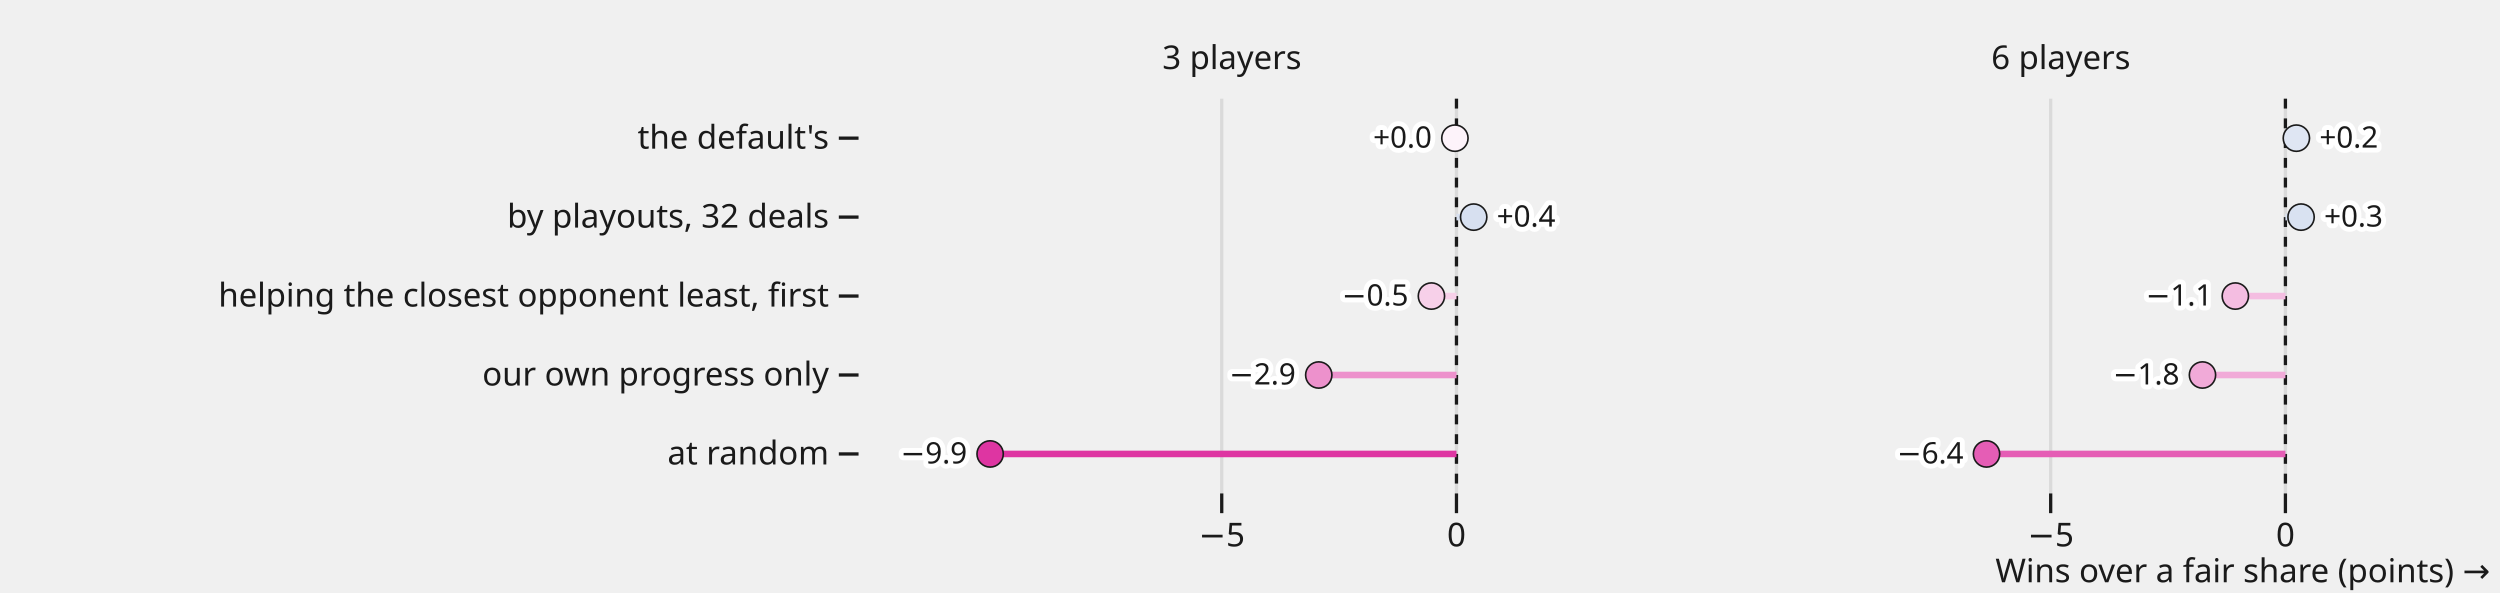
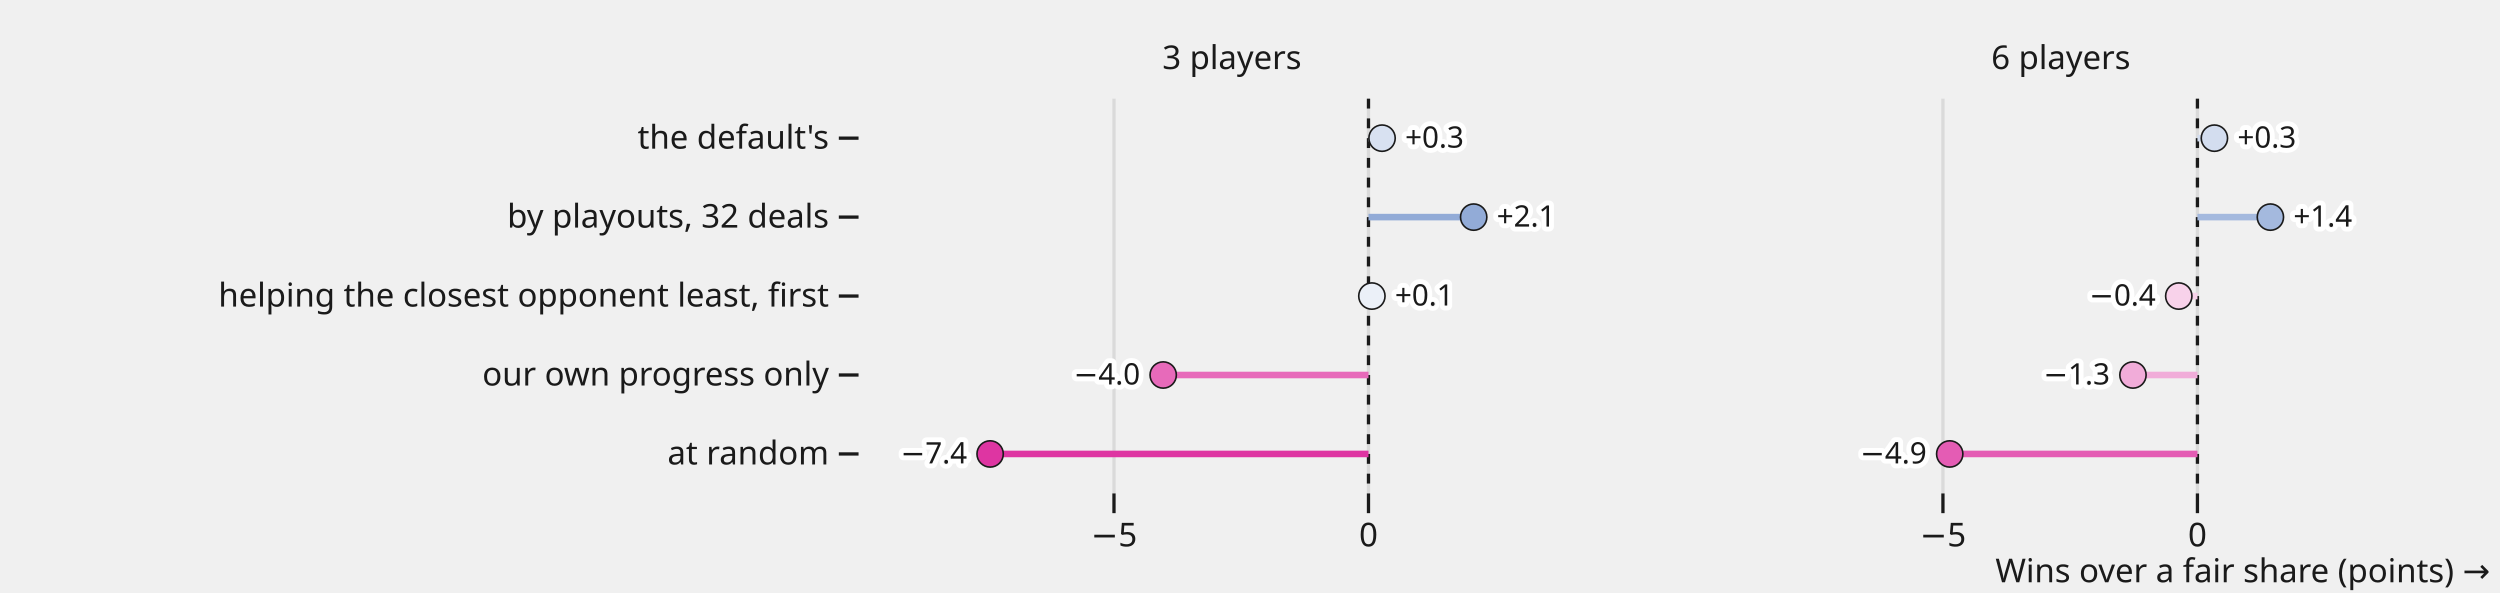
<svg xmlns="http://www.w3.org/2000/svg" class="plot-d6a7b5" fill="currentColor" font-family="system-ui, sans-serif" font-size="10" text-anchor="middle" width="760" height="180" viewBox="0 0 760 180" style="background: rgb(255, 255, 255); color: rgb(26, 26, 26);">
  <style>@media (prefers-color-scheme: dark) { :root { filter: invert(1) hue-rotate(180deg); background: none !important } }</style>
  <style>:where(.plot-d6a7b5) {
  --plot-background: white;
  display: block;
  height: auto;
  height: intrinsic;
  max-width: 100%;
}
:where(.plot-d6a7b5 text),
:where(.plot-d6a7b5 tspan) {
  white-space: pre;
}</style>
  <g aria-label="fx-axis tick label" transform="translate(0,-9)">
    <g transform="translate(1,0)">
      <text transform="translate(373.5,30)">3 players</text>
    </g>
    <g transform="translate(253,0)">
      <text transform="translate(373.5,30)">6 players</text>
    </g>
  </g>
  <g aria-label="y-axis tick" aria-hidden="true">
    <g fill="none" stroke="currentColor" transform="translate(1,0)">
      <path transform="translate(260,42)" d="M0,0L-6,0" />
      <path transform="translate(260,66)" d="M0,0L-6,0" />
      <path transform="translate(260,90)" d="M0,0L-6,0" />
      <path transform="translate(260,114)" d="M0,0L-6,0" />
      <path transform="translate(260,138)" d="M0,0L-6,0" />
    </g>
  </g>
  <g aria-label="y-axis tick label" transform="translate(-9,0)">
    <g text-anchor="end" transform="translate(1,0)">
      <text y="0.32em" transform="translate(260,42)">the default's</text>
      <text y="0.32em" transform="translate(260,66)">by playouts, 32 deals</text>
      <text y="0.32em" transform="translate(260,90)">helping the closest opponent least, first</text>
      <text y="0.32em" transform="translate(260,114)">our own progress only</text>
      <text y="0.32em" transform="translate(260,138)">at random</text>
    </g>
  </g>
  <g aria-label="x-grid" aria-hidden="true">
    <g stroke="currentColor" stroke-opacity="0.1" transform="translate(1,0)">
-       <line x1="370.408" x2="370.408" y1="30" y2="150" />
-       <line x1="441.767" x2="441.767" y1="30" y2="150" />
+       <line x1="337.653" x2="337.653" y1="30" y2="150" />
+       <line x1="415.021" x2="415.021" y1="30" y2="150" />
    </g>
    <g stroke="currentColor" stroke-opacity="0.1" transform="translate(253,0)">
-       <line x1="370.408" x2="370.408" y1="30" y2="150" />
-       <line x1="441.767" x2="441.767" y1="30" y2="150" />
+       <line x1="337.653" x2="337.653" y1="30" y2="150" />
+       <line x1="415.021" x2="415.021" y1="30" y2="150" />
    </g>
  </g>
  <g aria-label="x-axis tick" aria-hidden="true">
    <g fill="none" stroke="currentColor" transform="translate(1,0)">
-       <path transform="translate(370.4078,150)" d="M0,0L0,6" />
-       <path transform="translate(441.767,150)" d="M0,0L0,6" />
+       <path transform="translate(337.6526,150)" d="M0,0L0,6" />
+       <path transform="translate(415.0211,150)" d="M0,0L0,6" />
    </g>
    <g fill="none" stroke="currentColor" transform="translate(253,0)">
-       <path transform="translate(370.4078,150)" d="M0,0L0,6" />
-       <path transform="translate(441.767,150)" d="M0,0L0,6" />
+       <path transform="translate(337.6526,150)" d="M0,0L0,6" />
+       <path transform="translate(415.0211,150)" d="M0,0L0,6" />
    </g>
  </g>
  <g aria-label="x-axis tick label" transform="translate(0,9)">
    <g font-variant="tabular-nums" transform="translate(1,0)">
-       <text y="0.71em" transform="translate(370.4078,150)">−5</text>
-       <text y="0.71em" transform="translate(441.767,150)">0</text>
+       <text y="0.71em" transform="translate(337.6526,150)">−5</text>
+       <text y="0.71em" transform="translate(415.0211,150)">0</text>
    </g>
    <g font-variant="tabular-nums" transform="translate(253,0)">
-       <text y="0.71em" transform="translate(370.4078,150)">−5</text>
-       <text y="0.71em" transform="translate(441.767,150)">0</text>
+       <text y="0.71em" transform="translate(337.6526,150)">−5</text>
+       <text y="0.71em" transform="translate(415.0211,150)">0</text>
    </g>
  </g>
  <g aria-label="x-axis label" text-anchor="end" transform="translate(17,27)">
    <text transform="translate(740,150)">Wins over a fair share (points) →</text>
  </g>
  <g aria-label="rule">
    <g stroke="#1a1a1a" stroke-dasharray="3,3" transform="translate(1,0)">
-       <line x1="441.767" x2="441.767" y1="30" y2="150" />
+       <line x1="415.021" x2="415.021" y1="30" y2="150" />
    </g>
    <g stroke="#1a1a1a" stroke-dasharray="3,3" transform="translate(253,0)">
-       <line x1="441.767" x2="441.767" y1="30" y2="150" />
+       <line x1="415.021" x2="415.021" y1="30" y2="150" />
    </g>
  </g>
  <g aria-label="rule">
    <g stroke-width="2" transform="translate(1,0)">
-       <line x1="441.767" x2="441.291" y1="42" y2="42" stroke="rgb(253,243,250)" />
-       <line x1="441.767" x2="447" y1="66" y2="66" stroke="rgb(215,224,240)" />
-       <line x1="441.767" x2="434.155" y1="90" y2="90" stroke="rgb(247,208,233)" />
-       <line x1="441.767" x2="399.903" y1="114" y2="114" stroke="rgb(237,145,204)" />
-       <line x1="441.767" x2="300" y1="138" y2="138" stroke="rgb(222,53,162)" />
+       <line x1="415.021" x2="419.147" y1="42" y2="42" stroke="rgb(216,225,241)" />
+       <line x1="415.021" x2="447" y1="66" y2="66" stroke="rgb(146,171,215)" />
+       <line x1="415.021" x2="416.053" y1="90" y2="90" stroke="rgb(235,240,248)" />
+       <line x1="415.021" x2="352.611" y1="114" y2="114" stroke="rgb(231,106,186)" />
+       <line x1="415.021" x2="300" y1="138" y2="138" stroke="rgb(222,53,162)" />
    </g>
    <g stroke-width="2" transform="translate(253,0)">
-       <line x1="441.767" x2="445.097" y1="42" y2="42" stroke="rgb(223,230,243)" />
-       <line x1="441.767" x2="446.524" y1="66" y2="66" stroke="rgb(217,226,241)" />
-       <line x1="441.767" x2="426.544" y1="90" y2="90" stroke="rgb(244,189,225)" />
-       <line x1="441.767" x2="416.553" y1="114" y2="114" stroke="rgb(241,170,216)" />
-       <line x1="441.767" x2="350.903" y1="138" y2="138" stroke="rgb(229,93,181)" />
+       <line x1="415.021" x2="420.179" y1="42" y2="42" stroke="rgb(211,221,239)" />
+       <line x1="415.021" x2="437.2" y1="66" y2="66" stroke="rgb(164,185,222)" />
+       <line x1="415.021" x2="409.347" y1="90" y2="90" stroke="rgb(248,210,234)" />
+       <line x1="415.021" x2="395.421" y1="114" y2="114" stroke="rgb(241,172,217)" />
+       <line x1="415.021" x2="339.716" y1="138" y2="138" stroke="rgb(228,92,180)" />
    </g>
  </g>
  <g aria-label="dot">
    <g stroke="#1a1a1a" stroke-width="0.5" transform="translate(1,0)">
-       <circle cx="441.291" cy="42" r="4" fill="rgb(253,243,250)" />
-       <circle cx="447" cy="66" r="4" fill="rgb(215,224,240)" />
-       <circle cx="434.155" cy="90" r="4" fill="rgb(247,208,233)" />
-       <circle cx="399.903" cy="114" r="4" fill="rgb(237,145,204)" />
+       <circle cx="419.147" cy="42" r="4" fill="rgb(216,225,241)" />
+       <circle cx="447" cy="66" r="4" fill="rgb(146,171,215)" />
+       <circle cx="416.053" cy="90" r="4" fill="rgb(235,240,248)" />
+       <circle cx="352.611" cy="114" r="4" fill="rgb(231,106,186)" />
      <circle cx="300" cy="138" r="4" fill="rgb(222,53,162)" />
    </g>
    <g stroke="#1a1a1a" stroke-width="0.5" transform="translate(253,0)">
-       <circle cx="445.097" cy="42" r="4" fill="rgb(223,230,243)" />
-       <circle cx="446.524" cy="66" r="4" fill="rgb(217,226,241)" />
-       <circle cx="426.544" cy="90" r="4" fill="rgb(244,189,225)" />
-       <circle cx="416.553" cy="114" r="4" fill="rgb(241,170,216)" />
-       <circle cx="350.903" cy="138" r="4" fill="rgb(229,93,181)" />
+       <circle cx="420.179" cy="42" r="4" fill="rgb(211,221,239)" />
+       <circle cx="437.2" cy="66" r="4" fill="rgb(164,185,222)" />
+       <circle cx="409.347" cy="90" r="4" fill="rgb(248,210,234)" />
+       <circle cx="395.421" cy="114" r="4" fill="rgb(241,172,217)" />
+       <circle cx="339.716" cy="138" r="4" fill="rgb(228,92,180)" />
    </g>
  </g>
  <g aria-label="text" transform="translate(7,0)">
    <g stroke="#ffffff" stroke-width="3" stroke-linejoin="round" paint-order="stroke" text-anchor="start" font-size="9" transform="translate(1,0)">
-       <text y="0.32em" transform="translate(447,66)">+0.4</text>
+       <text y="0.32em" transform="translate(419.1474,42)">+0.3</text>
+       <text y="0.32em" transform="translate(447,66)">+2.1</text>
+       <text y="0.32em" transform="translate(416.0526,90)">+0.1</text>
    </g>
    <g stroke="#ffffff" stroke-width="3" stroke-linejoin="round" paint-order="stroke" text-anchor="start" font-size="9" transform="translate(253,0)">
-       <text y="0.32em" transform="translate(445.0971,42)">+0.2</text>
-       <text y="0.32em" transform="translate(446.5243,66)">+0.3</text>
+       <text y="0.32em" transform="translate(420.1789,42)">+0.3</text>
+       <text y="0.32em" transform="translate(437.2,66)">+1.4</text>
    </g>
  </g>
  <g aria-label="text" transform="translate(-7,0)">
    <g stroke="#ffffff" stroke-width="3" stroke-linejoin="round" paint-order="stroke" text-anchor="end" font-size="9" transform="translate(1,0)">
-       <text y="0.32em" transform="translate(441.2913,42)">+0.0</text>
-       <text y="0.32em" transform="translate(434.1553,90)">−0.5</text>
-       <text y="0.32em" transform="translate(399.9029,114)">−2.9</text>
-       <text y="0.32em" transform="translate(300,138)">−9.9</text>
+       <text y="0.32em" transform="translate(352.6105,114)">−4.0</text>
+       <text y="0.32em" transform="translate(300,138)">−7.4</text>
    </g>
    <g stroke="#ffffff" stroke-width="3" stroke-linejoin="round" paint-order="stroke" text-anchor="end" font-size="9" transform="translate(253,0)">
-       <text y="0.32em" transform="translate(426.5437,90)">−1.1</text>
-       <text y="0.32em" transform="translate(416.5534,114)">−1.8</text>
-       <text y="0.32em" transform="translate(350.9029,138)">−6.4</text>
+       <text y="0.32em" transform="translate(409.3474,90)">−0.4</text>
+       <text y="0.32em" transform="translate(395.4211,114)">−1.3</text>
+       <text y="0.32em" transform="translate(339.7158,138)">−4.9</text>
    </g>
  </g>
</svg>
